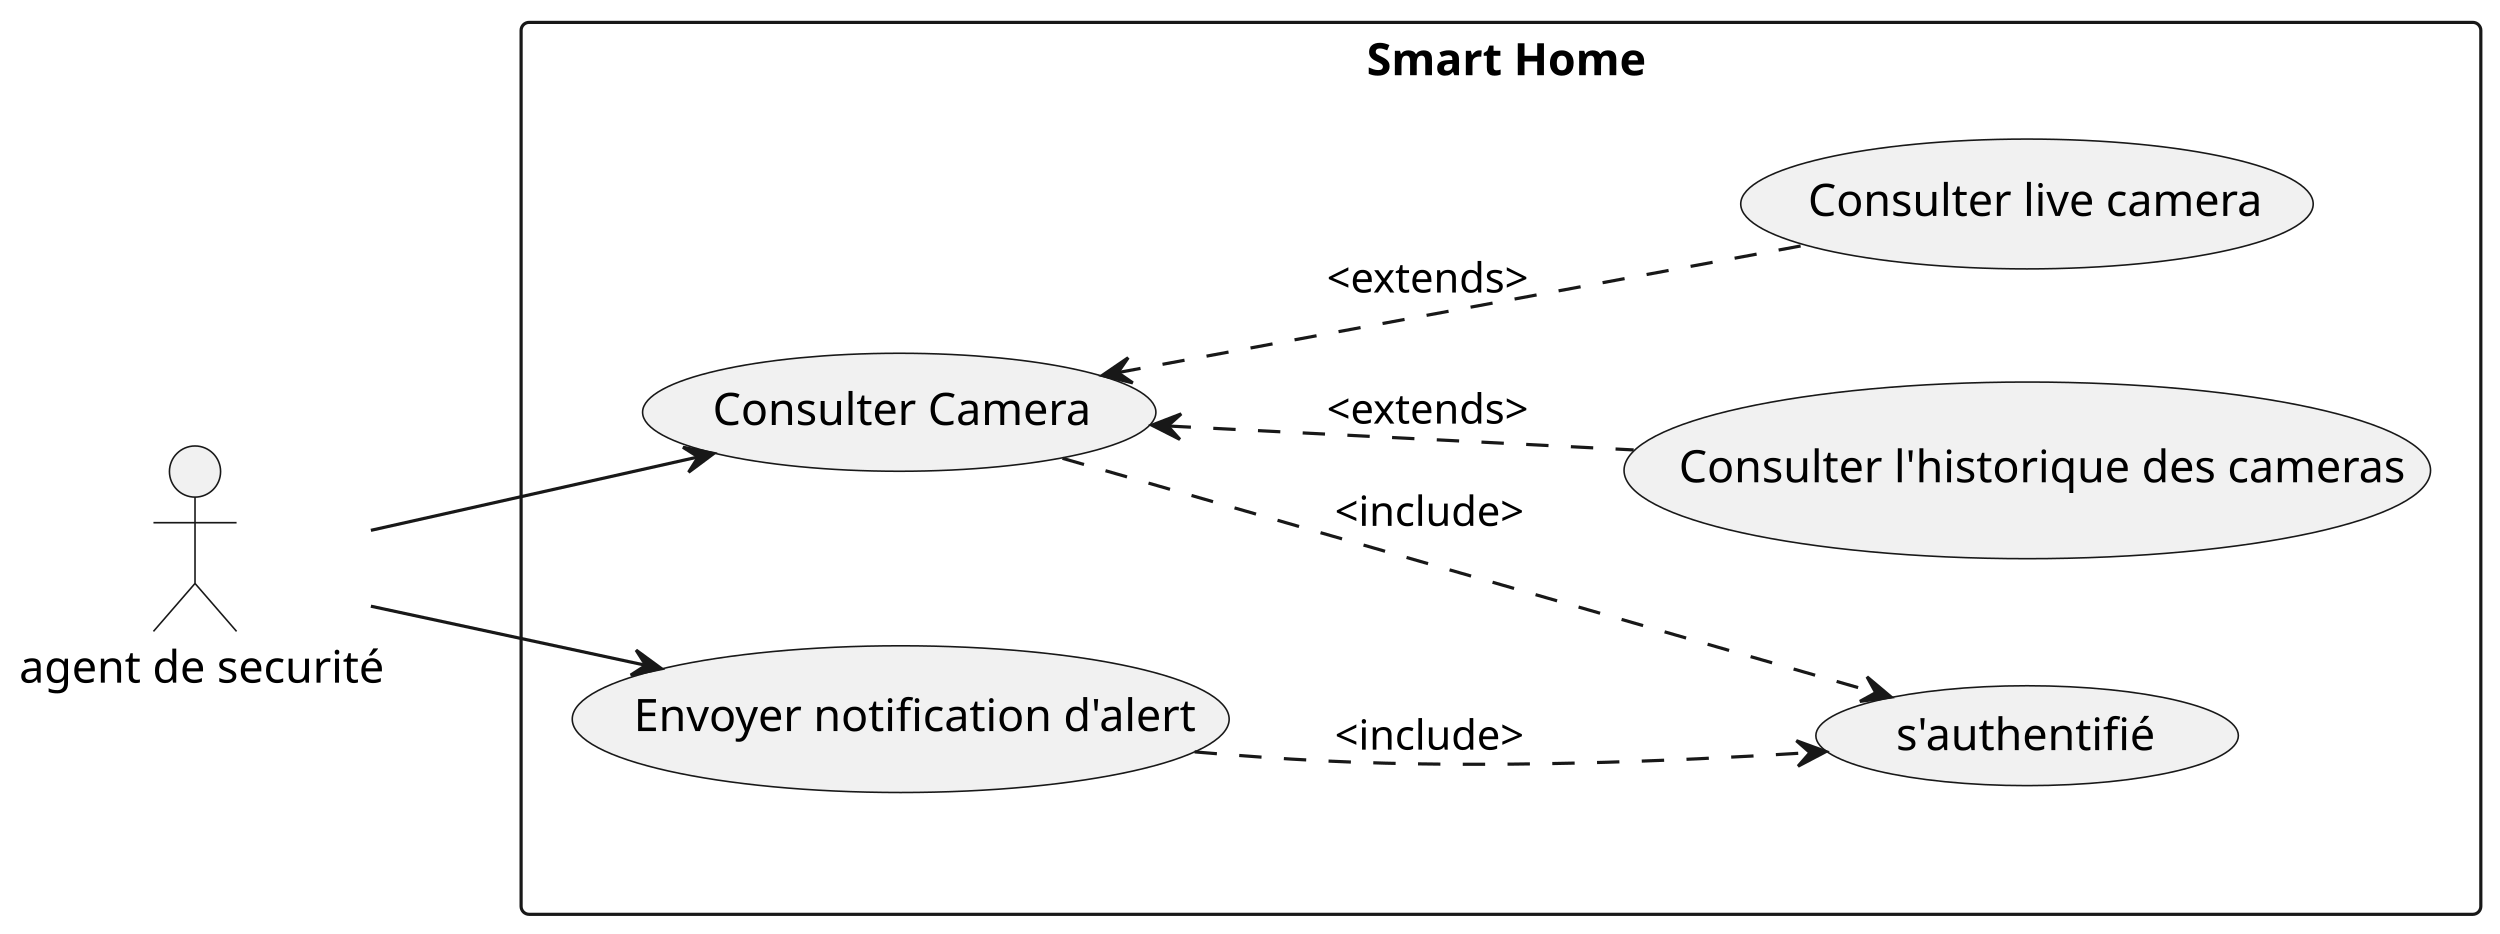
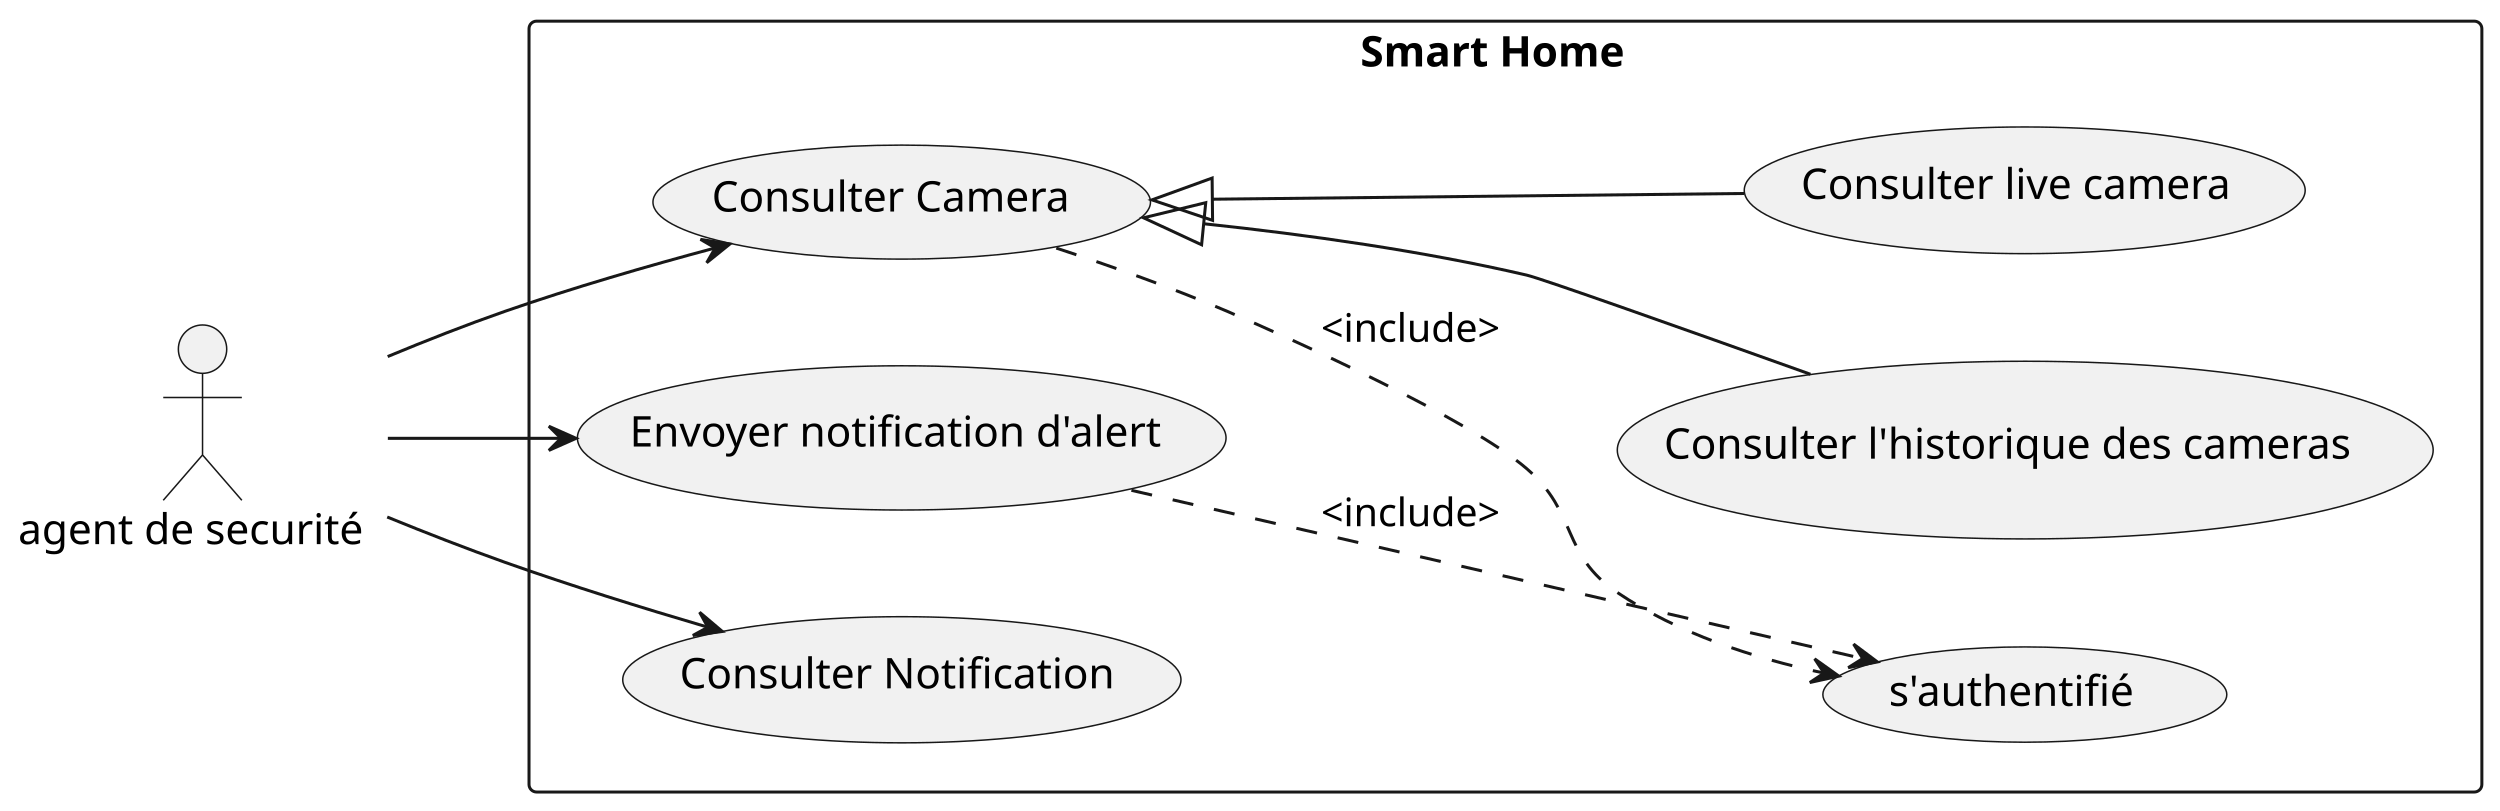
- <svg xmlns="http://www.w3.org/2000/svg" contentStyleType="text/css" height="292px" preserveAspectRatio="none" style="width:782px;height:292px;background:#FFFFFF;" version="1.1" viewBox="0 0 782 292" width="782px" zoomAndPan="magnify">
+ <svg xmlns="http://www.w3.org/2000/svg" contentStyleType="text/css" height="268px" preserveAspectRatio="none" style="width:827px;height:268px;background:#FFFFFF;" version="1.1" viewBox="0 0 827 268" width="827px" zoomAndPan="magnify">
  <defs />
  <g>
    <g id="cluster_Smart Home">
-       <rect fill="none" height="279" rx="2.5" ry="2.5" style="stroke:#181818;stroke-width:1.0;" width="613" x="163" y="7" />
-       <text fill="#000000" font-family="sans-serif" font-size="14" font-weight="bold" lengthAdjust="spacing" textLength="84" x="427.5" y="23.533">Smart Home</text>
+       <rect fill="none" height="255" rx="2.5" ry="2.5" style="stroke:#181818;stroke-width:1.0;" width="646" x="175" y="7" />
+       <text fill="#000000" font-family="sans-serif" font-size="14" font-weight="bold" lengthAdjust="spacing" textLength="96" x="450" y="21.995">Smart Home</text>
    </g>
    <g id="elem_consultCams">
-       <ellipse cx="281.283" cy="128.957" fill="#F1F1F1" rx="80.283" ry="18.456" style="stroke:#181818;stroke-width:0.5;" />
-       <text fill="#000000" font-family="sans-serif" font-size="14" lengthAdjust="spacing" textLength="115" x="222.919" y="132.934">Consulter Camera</text>
+       <ellipse cx="298.288" cy="66.858" fill="#F1F1F1" rx="82.288" ry="18.858" style="stroke:#181818;stroke-width:0.5;" />
+       <text fill="#000000" font-family="sans-serif" font-size="14" lengthAdjust="spacing" textLength="124" x="235.451" y="69.984">Consulter Camera</text>
    </g>
    <g id="elem_consultLive">
-       <ellipse cx="634.035" cy="63.807" fill="#F1F1F1" rx="89.535" ry="20.307" style="stroke:#181818;stroke-width:0.5;" />
-       <text fill="#000000" font-family="sans-serif" font-size="14" lengthAdjust="spacing" textLength="137" x="565.535" y="67.535">Consulter live camera</text>
+       <ellipse cx="669.777" cy="62.955" fill="#F1F1F1" rx="92.777" ry="20.955" style="stroke:#181818;stroke-width:0.5;" />
+       <text fill="#000000" font-family="sans-serif" font-size="14" lengthAdjust="spacing" textLength="148" x="595.777" y="65.802">Consulter live camera</text>
    </g>
    <g id="elem_consultHistory">
-       <ellipse cx="634.138" cy="147.128" fill="#F1F1F1" rx="126.138" ry="27.628" style="stroke:#181818;stroke-width:0.5;" />
-       <text fill="#000000" font-family="sans-serif" font-size="14" lengthAdjust="spacing" textLength="218" x="525.138" y="150.856">Consulter l'historique des cameras</text>
+       <ellipse cx="669.948" cy="148.889" fill="#F1F1F1" rx="134.948" ry="29.39" style="stroke:#181818;stroke-width:0.5;" />
+       <text fill="#000000" font-family="sans-serif" font-size="14" lengthAdjust="spacing" textLength="239" x="550.448" y="151.736">Consulter l'historique des cameras</text>
    </g>
    <g id="elem_sendNotif">
-       <ellipse cx="281.741" cy="224.948" fill="#F1F1F1" rx="102.741" ry="22.948" style="stroke:#181818;stroke-width:0.5;" />
-       <text fill="#000000" font-family="sans-serif" font-size="14" lengthAdjust="spacing" textLength="167" x="198.241" y="228.677">Envoyer notification d'alert</text>
+       <ellipse cx="298.288" cy="144.857" fill="#F1F1F1" rx="107.288" ry="23.858" style="stroke:#181818;stroke-width:0.5;" />
+       <text fill="#000000" font-family="sans-serif" font-size="14" lengthAdjust="spacing" textLength="180" x="208.288" y="147.704">Envoyer notification d'alert</text>
    </g>
    <g id="elem_login">
-       <ellipse cx="634.08" cy="230.123" fill="#F1F1F1" rx="66.08" ry="15.623" style="stroke:#181818;stroke-width:0.5;" />
-       <text fill="#000000" font-family="sans-serif" font-size="14" lengthAdjust="spacing" textLength="76" x="593.08" y="234.639">s'authentifié</text>
+       <ellipse cx="669.814" cy="229.763" fill="#F1F1F1" rx="66.814" ry="15.763" style="stroke:#181818;stroke-width:0.5;" />
+       <text fill="#000000" font-family="sans-serif" font-size="14" lengthAdjust="spacing" textLength="84" x="624.814" y="233.51">s'authentifié</text>
+     </g>
+     <g id="elem_consultNotif">
+       <ellipse cx="298.332" cy="224.866" fill="#F1F1F1" rx="92.332" ry="20.866" style="stroke:#181818;stroke-width:0.5;" />
+       <text fill="#000000" font-family="sans-serif" font-size="14" lengthAdjust="spacing" textLength="147" x="224.832" y="227.713">Consulter Notification</text>
    </g>
    <g id="elem_ads">
-       <ellipse cx="61" cy="147.5" fill="#F1F1F1" rx="8" ry="8" style="stroke:#181818;stroke-width:0.5;" />
-       <path d="M61,155.5 L61,182.5 M48,163.5 L74,163.5 M61,182.5 L48,197.5 M61,182.5 L74,197.5 " fill="none" style="stroke:#181818;stroke-width:0.5;" />
-       <text fill="#000000" font-family="sans-serif" font-size="14" lengthAdjust="spacing" textLength="110" x="6" y="213.533">agent de securité</text>
+       <ellipse cx="67" cy="115.5" fill="#F1F1F1" rx="8" ry="8" style="stroke:#181818;stroke-width:0.5;" />
+       <path d="M67,123.5 L67,150.5 M54,131.5 L80,131.5 M67,150.5 L54,165.5 M67,150.5 L80,165.5 " fill="none" style="stroke:#181818;stroke-width:0.5;" />
+       <text fill="#000000" font-family="sans-serif" font-size="14" lengthAdjust="spacing" textLength="122" x="6" y="179.995">agent de securité</text>
    </g>
    <g id="link_ads_consultCams">
-       <path d="M116.01,165.89 C146.96,158.95 185.94,150.21 218.18,142.98 " fill="none" id="ads-to-consultCams" style="stroke:#181818;stroke-width:1.0;" />
-       <polygon fill="#181818" points="223.29,141.83,213.63,139.911,218.413,142.931,215.392,147.714,223.29,141.83" style="stroke:#181818;stroke-width:1.0;" />
+       <path d="M128.24,117.95 C140.92,112.68 154.31,107.42 167,103 C189.39,95.2 214.39,87.96 236.48,82.05 " fill="none" id="ads-to-consultCams" style="stroke:#181818;stroke-width:1.0;" />
+       <polygon fill="#181818" points="241.44,80.73,231.714,79.18,236.608,82.016,233.772,86.911,241.44,80.73" style="stroke:#181818;stroke-width:1.0;" />
    </g>
    <g id="link_ads_sendNotif">
-       <path d="M116.01,189.62 C141.93,195.19 173.49,201.98 202,208.11 " fill="none" id="ads-to-sendNotif" style="stroke:#181818;stroke-width:1.0;" />
-       <polygon fill="#181818" points="206.92,209.17,198.97,203.357,202.033,208.113,197.278,211.176,206.92,209.17" style="stroke:#181818;stroke-width:1.0;" />
+       <path d="M128.3,145 C145.93,145 165.79,145 185.54,145 " fill="none" id="ads-to-sendNotif" style="stroke:#181818;stroke-width:1.0;" />
+       <polygon fill="#181818" points="190.56,145,181.56,141,185.56,145,181.56,149,190.56,145" style="stroke:#181818;stroke-width:1.0;" />
+     </g>
+     <g id="link_ads_consultNotif">
+       <path d="M128.09,171.03 C140.84,176.24 154.29,181.48 167,186 C188.65,193.69 212.66,201.17 234.12,207.47 " fill="none" id="ads-to-consultNotif" style="stroke:#181818;stroke-width:1.0;" />
+       <polygon fill="#181818" points="238.95,208.89,231.43,202.53,234.15,207.49,229.19,210.21,238.95,208.89" style="stroke:#181818;stroke-width:1.0;" />
    </g>
    <g id="link_consultCams_consultLive">
-       <path d="M349.87,116.51 C411.34,105.11 501.79,88.33 563.82,76.83 " fill="none" id="consultCams-backto-consultLive" style="stroke:#181818;stroke-width:1.0;stroke-dasharray:7.0,7.0;" />
-       <polygon fill="#181818" points="344.76,117.45,354.333,119.763,349.678,116.549,352.892,111.894,344.76,117.45" style="stroke:#181818;stroke-width:1.0;" />
-       <text fill="#000000" font-family="sans-serif" font-size="13" lengthAdjust="spacing" textLength="62" x="415" y="91.495">&lt;extends&gt;</text>
+       <path d="M401.08,65.9 C456.07,65.31 523.49,64.58 576.94,64 " fill="none" id="consultCams-backto-consultLive" style="stroke:#181818;stroke-width:1.0;" />
+       <polygon fill="none" points="401.12,72.9,381.05,66.12,400.97,58.9,401.12,72.9" style="stroke:#181818;stroke-width:1.0;" />
    </g>
    <g id="link_consultCams_consultHistory">
-       <path d="M365.53,133.26 C408.96,135.49 462.94,138.27 511.02,140.74 " fill="none" id="consultCams-backto-consultHistory" style="stroke:#181818;stroke-width:1.0;stroke-dasharray:7.0,7.0;" />
-       <polygon fill="#181818" points="360.29,132.99,369.073,137.447,365.283,133.247,369.484,129.458,360.29,132.99" style="stroke:#181818;stroke-width:1.0;" />
-       <text fill="#000000" font-family="sans-serif" font-size="13" lengthAdjust="spacing" textLength="62" x="415" y="132.495">&lt;extends&gt;</text>
+       <path d="M398.34,74.03 C432.42,77.64 470.65,83.03 505,91 C510.04,92.17 556.65,108.7 598.9,123.81 " fill="none" id="consultCams-backto-consultHistory" style="stroke:#181818;stroke-width:1.0;" />
+       <polygon fill="none" points="397.49,80.98,378.27,72.05,398.86,67.04,397.49,80.98" style="stroke:#181818;stroke-width:1.0;" />
    </g>
    <g id="link_sendNotif_login">
-       <path d="M373.67,235.19 C387.18,236.35 400.94,237.36 414,238 C464.94,240.51 522.58,238.2 565.94,235.43 " fill="none" id="sendNotif-to-login" style="stroke:#181818;stroke-width:1.0;stroke-dasharray:7.0,7.0;" />
-       <polygon fill="#181818" points="571.15,235.09,561.906,231.69,566.161,235.419,562.433,239.673,571.15,235.09" style="stroke:#181818;stroke-width:1.0;" />
-       <text fill="#000000" font-family="sans-serif" font-size="13" lengthAdjust="spacing" textLength="57" x="417.5" y="234.495">&lt;include&gt;</text>
+       <path d="M374.27,162.2 C445.96,178.69 552.38,203.17 615.81,217.76 " fill="none" id="sendNotif-to-login" style="stroke:#181818;stroke-width:1.0;stroke-dasharray:7.0,7.0;" />
+       <polygon fill="#181818" points="621.05,218.97,613.168,213.064,616.176,217.855,611.385,220.863,621.05,218.97" style="stroke:#181818;stroke-width:1.0;" />
+       <text fill="#000000" font-family="sans-serif" font-size="13" lengthAdjust="spacing" textLength="67" x="437" y="174.067">&lt;include&gt;</text>
    </g>
    <g id="link_consultCams_login">
-       <path d="M332.35,143.36 C400.13,162.9 520.48,197.58 586.49,216.6 " fill="none" id="consultCams-to-login" style="stroke:#181818;stroke-width:1.0;stroke-dasharray:7.0,7.0;" />
-       <polygon fill="#181818" points="591.54,218.05,584.003,211.711,586.736,216.663,581.784,219.397,591.54,218.05" style="stroke:#181818;stroke-width:1.0;" />
-       <text fill="#000000" font-family="sans-serif" font-size="13" lengthAdjust="spacing" textLength="57" x="417.5" y="164.495">&lt;include&gt;</text>
+       <path d="M349.42,82.07 C367.48,88 387.88,95.24 406,103 C428.84,112.79 486.18,138.78 505,155 C522.1,169.74 516.29,183.37 535,196 C555.07,209.55 580.12,217.7 603.12,222.6 " fill="none" id="consultCams-to-login" style="stroke:#181818;stroke-width:1.0;stroke-dasharray:7.0,7.0;" />
+       <polygon fill="#181818" points="608.3,223.66,600.282,217.941,603.401,222.66,598.682,225.78,608.3,223.66" style="stroke:#181818;stroke-width:1.0;" />
+       <text fill="#000000" font-family="sans-serif" font-size="13" lengthAdjust="spacing" textLength="67" x="437" y="113.067">&lt;include&gt;</text>
    </g>
  </g>
</svg>
